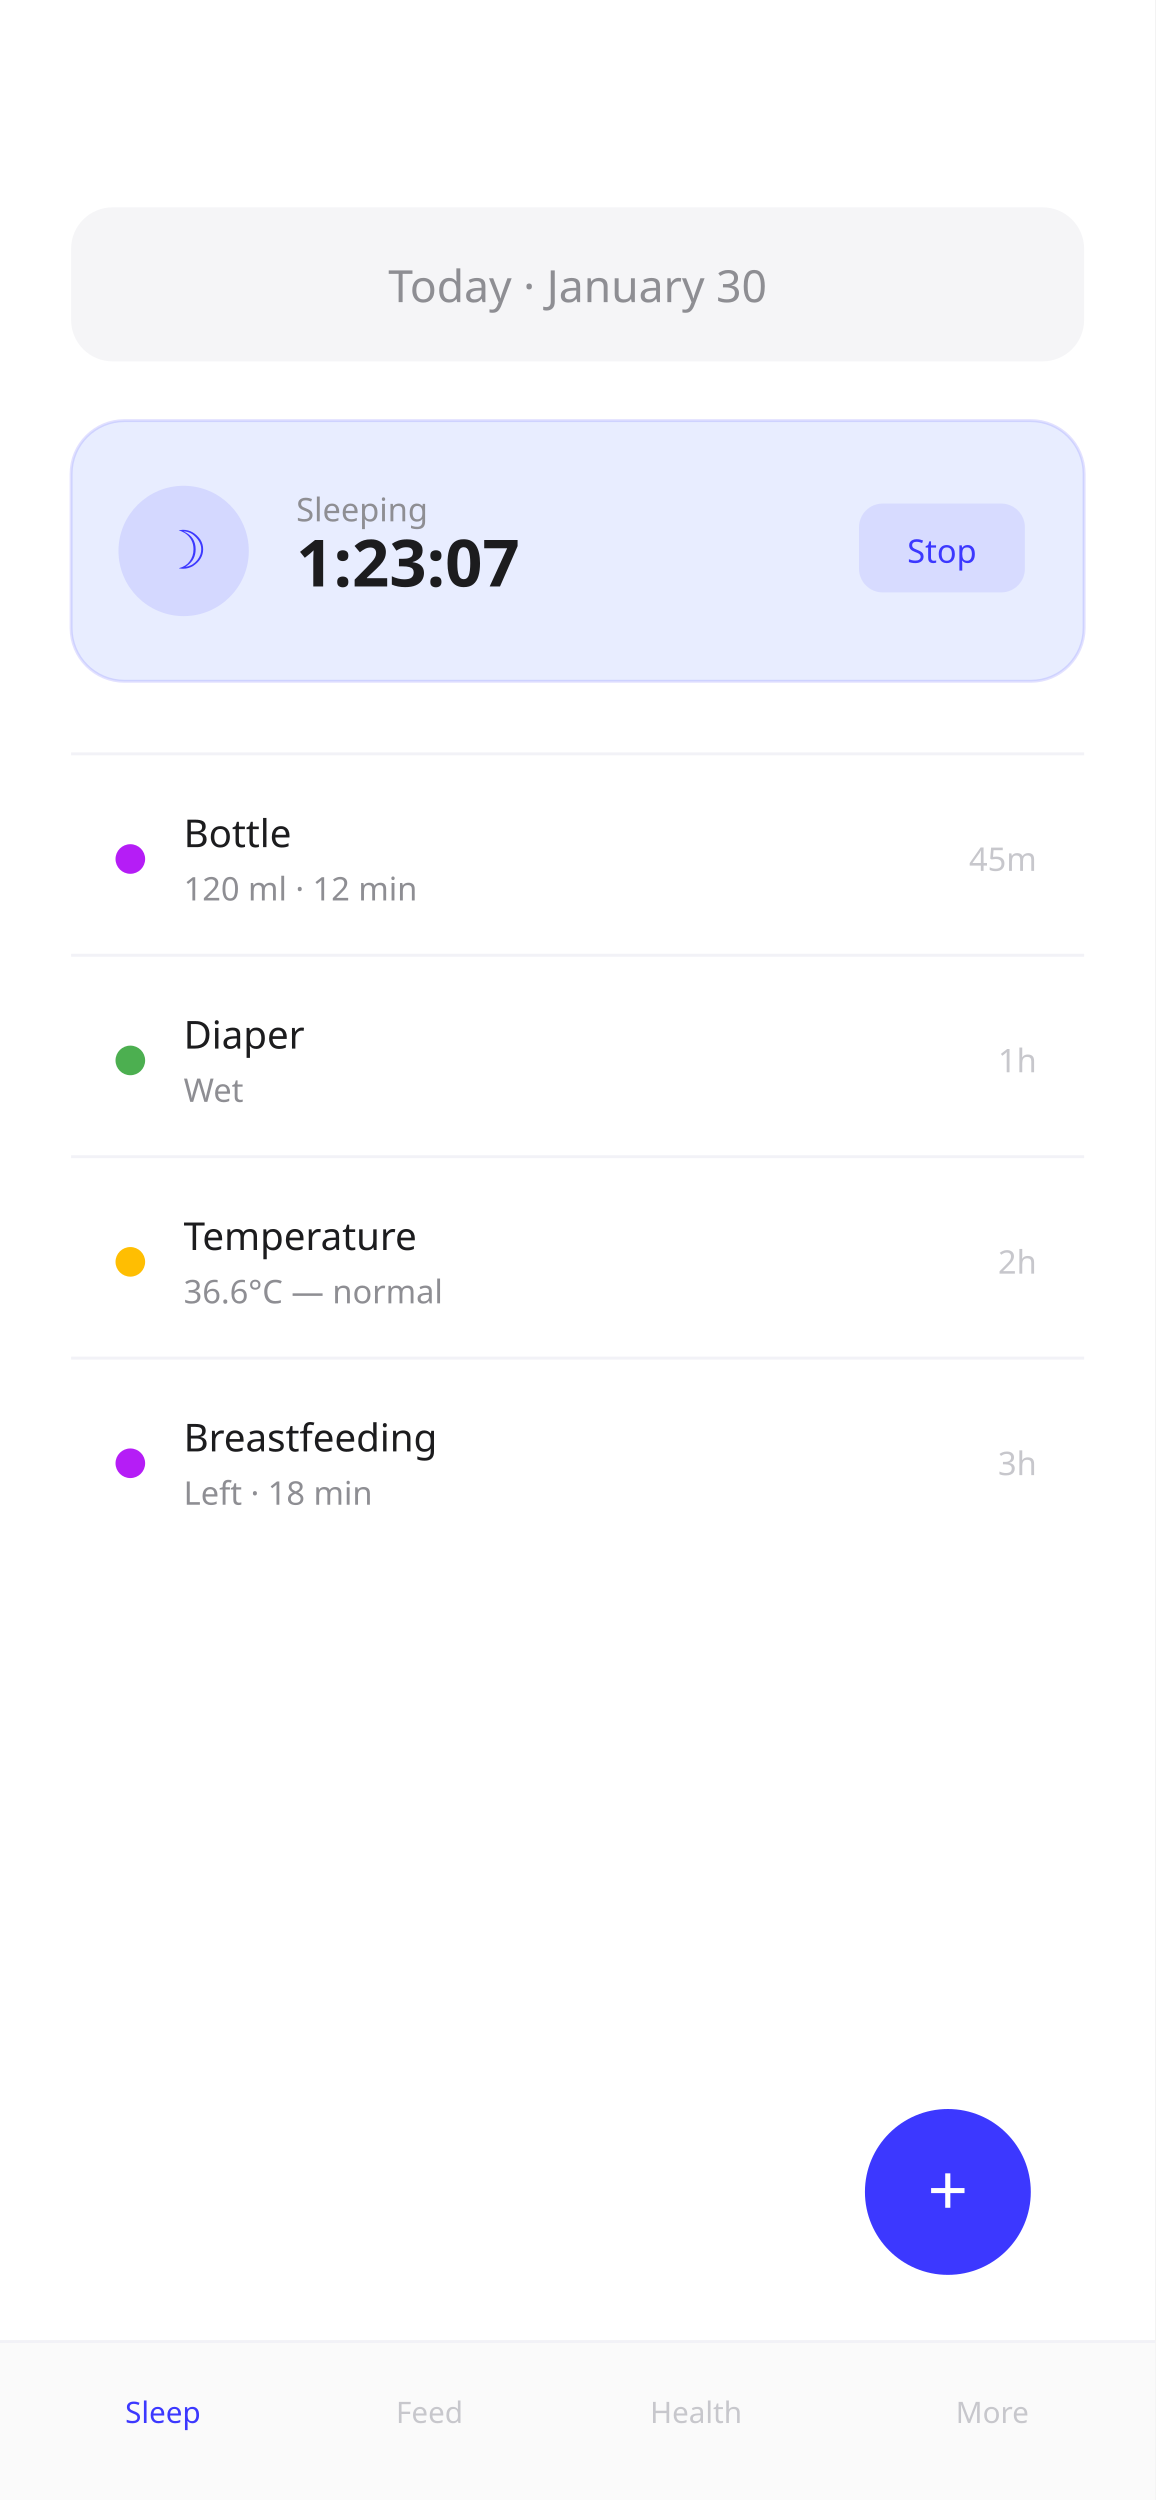
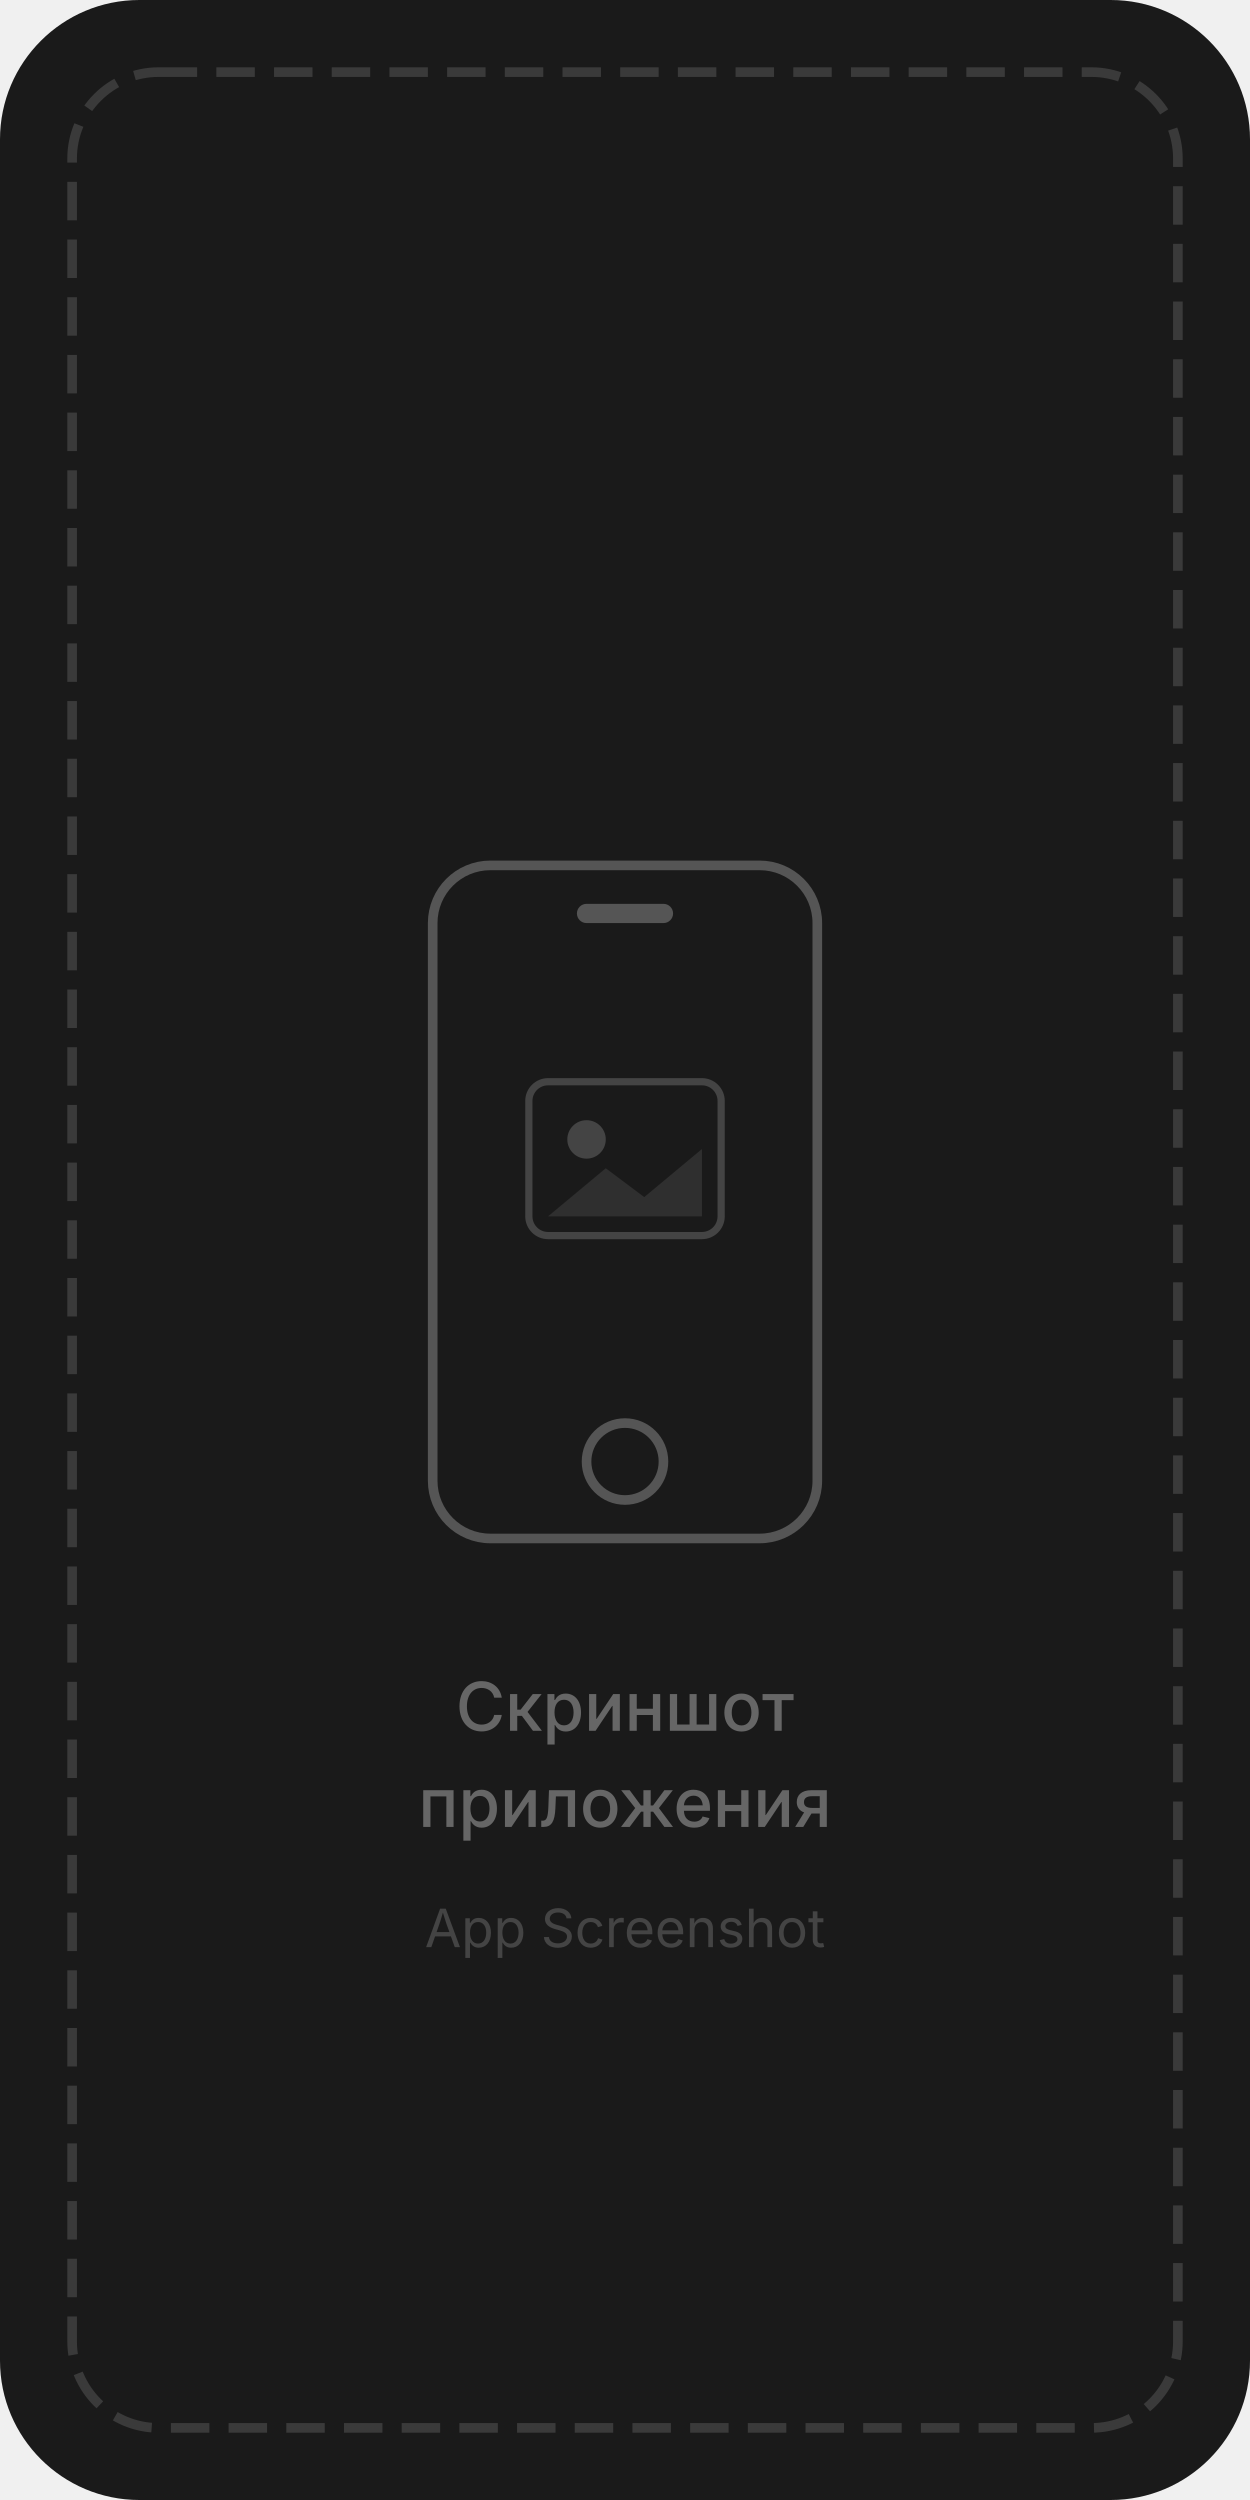
- <svg xmlns="http://www.w3.org/2000/svg" width="390" height="844" viewBox="0 0 390 844">
-   <rect width="390" height="844" rx="0" fill="#FFFFFF" />
-   <rect x="24" y="70" width="342" height="52" rx="14" fill="#F5F5F7" />
-   <text x="195" y="102" text-anchor="middle" font-family="system-ui,sans-serif" font-size="15" font-weight="500" fill="#8E8E93">Today · January 30</text>
-   <rect x="24" y="142" width="342" height="88" rx="18" fill="#E8EDFF" stroke="#3C38FF" stroke-width="1" stroke-opacity=".15" />
-   <circle cx="62" cy="186" r="22" fill="#3C38FF" opacity=".12" />
-   <text x="62" y="192" text-anchor="middle" font-family="system-ui,sans-serif" font-size="18" fill="#3C38FF">☽</text>
-   <text x="100" y="176" font-family="system-ui,sans-serif" font-size="11" fill="#8E8E93">Sleeping</text>
-   <text x="100" y="198" font-family="system-ui,sans-serif" font-size="22" font-weight="600" fill="#1C1C1E">1:23:07</text>
-   <rect x="290" y="170" width="56" height="30" rx="8" fill="#3C38FF" opacity=".1" />
-   <text x="318" y="190" text-anchor="middle" font-family="system-ui,sans-serif" font-size="11" font-weight="500" fill="#3C38FF">Stop</text>
-   <rect x="24" y="254" width="342" height="1" fill="#F2F2F7" />
-   <circle cx="44" cy="290" r="5" fill="#B51DF6" />
-   <text x="62" y="286" font-family="system-ui,sans-serif" font-size="13" font-weight="500" fill="#1C1C1E">Bottle</text>
-   <text x="62" y="304" font-family="system-ui,sans-serif" font-size="11" fill="#8E8E93">120 ml · 12 min</text>
-   <text x="350" y="294" text-anchor="end" font-family="system-ui,sans-serif" font-size="11" fill="#C7C7CC">45m</text>
-   <rect x="24" y="322" width="342" height="1" fill="#F2F2F7" />
-   <circle cx="44" cy="358" r="5" fill="#4CAF50" />
-   <text x="62" y="354" font-family="system-ui,sans-serif" font-size="13" font-weight="500" fill="#1C1C1E">Diaper</text>
-   <text x="62" y="372" font-family="system-ui,sans-serif" font-size="11" fill="#8E8E93">Wet</text>
-   <text x="350" y="362" text-anchor="end" font-family="system-ui,sans-serif" font-size="11" fill="#C7C7CC">1h</text>
-   <rect x="24" y="390" width="342" height="1" fill="#F2F2F7" />
-   <circle cx="44" cy="426" r="5" fill="#FFBE02" />
-   <text x="62" y="422" font-family="system-ui,sans-serif" font-size="13" font-weight="500" fill="#1C1C1E">Temperature</text>
-   <text x="62" y="440" font-family="system-ui,sans-serif" font-size="11" fill="#8E8E93">36.6°C — normal</text>
-   <text x="350" y="430" text-anchor="end" font-family="system-ui,sans-serif" font-size="11" fill="#C7C7CC">2h</text>
-   <rect x="24" y="458" width="342" height="1" fill="#F2F2F7" />
-   <circle cx="44" cy="494" r="5" fill="#B51DF6" />
-   <text x="62" y="490" font-family="system-ui,sans-serif" font-size="13" font-weight="500" fill="#1C1C1E">Breastfeeding</text>
-   <text x="62" y="508" font-family="system-ui,sans-serif" font-size="11" fill="#8E8E93">Left · 18 min</text>
-   <text x="350" y="498" text-anchor="end" font-family="system-ui,sans-serif" font-size="11" fill="#C7C7CC">3h</text>
-   <circle cx="320" cy="740" r="28" fill="#3C38FF" />
-   <text x="320" y="748" text-anchor="middle" font-family="system-ui,sans-serif" font-size="24" font-weight="300" fill="white">+</text>
-   <rect x="0" y="790" width="390" height="54" fill="#FAFAFA" />
-   <rect x="0" y="790" width="390" height="1" fill="#F2F2F7" />
-   <text x="55" y="818" text-anchor="middle" font-family="system-ui,sans-serif" font-size="10" fill="#3C38FF">Sleep</text>
-   <text x="145" y="818" text-anchor="middle" font-family="system-ui,sans-serif" font-size="10" fill="#C7C7CC">Feed</text>
-   <text x="235" y="818" text-anchor="middle" font-family="system-ui,sans-serif" font-size="10" fill="#C7C7CC">Health</text>
-   <text x="335" y="818" text-anchor="middle" font-family="system-ui,sans-serif" font-size="10" fill="#C7C7CC">More</text>
+ <svg xmlns="http://www.w3.org/2000/svg" width="260" height="520" viewBox="0 0 260 520">
+   <rect width="260" height="520" rx="29" fill="#1A1A1A" />
+   <rect x="15" y="15" width="230" height="490" rx="18" fill="none" stroke="#3A3A3A" stroke-width="2" stroke-dasharray="8 4" />
+   <g transform="translate(90, 180)">
+     <rect x="0" y="0" width="80" height="140" rx="12" fill="none" stroke="#555" stroke-width="2" />
+     <rect x="30" y="8" width="20" height="4" rx="2" fill="#555" />
+     <circle cx="40" cy="124" r="8" fill="none" stroke="#555" stroke-width="2" />
+   </g>
+   <g transform="translate(110, 225)">
+     <rect x="0" y="0" width="40" height="32" rx="4" fill="none" stroke="#444" stroke-width="1.5" />
+     <circle cx="12" cy="12" r="4" fill="#444" />
+     <path d="M4,28 L16,18 L24,24 L36,14 L36,28 L4,28 Z" fill="#444" opacity="0.5" />
+   </g>
+   <text x="130" y="360" text-anchor="middle" font-family="system-ui, -apple-system, sans-serif" font-size="14" font-weight="500" fill="#666">
+     Скриншот
+   </text>
+   <text x="130" y="380" text-anchor="middle" font-family="system-ui, -apple-system, sans-serif" font-size="14" font-weight="500" fill="#666">
+     приложения
+   </text>
+   <text x="130" y="405" text-anchor="middle" font-family="system-ui, -apple-system, sans-serif" font-size="11" fill="#444">
+     App Screenshot
+   </text>
</svg>
